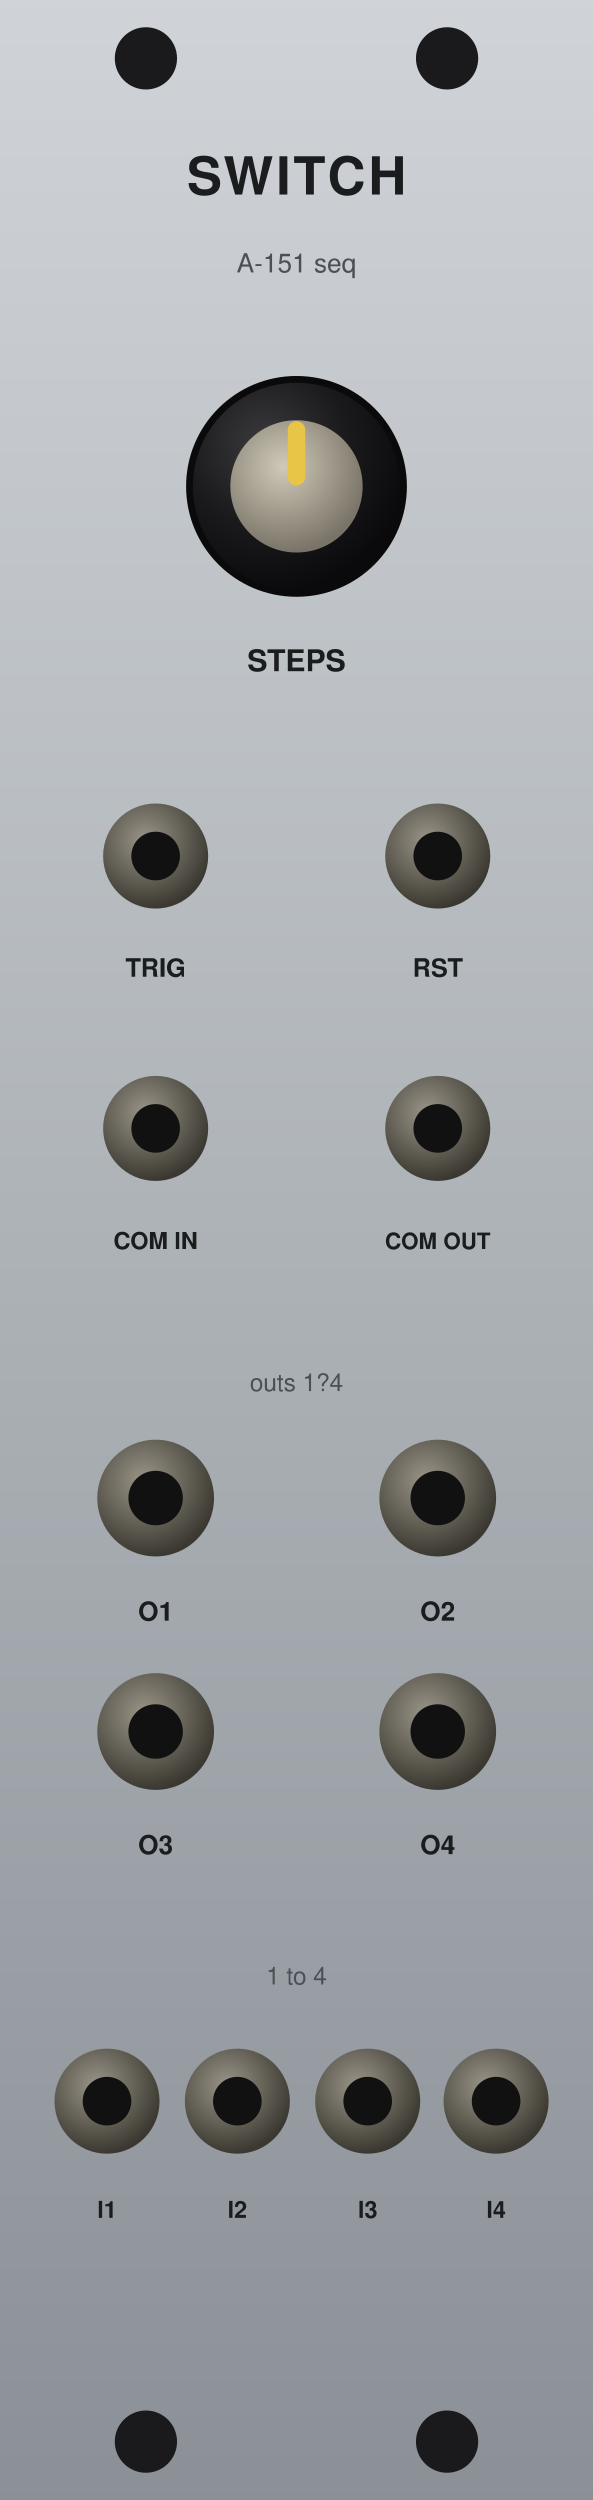
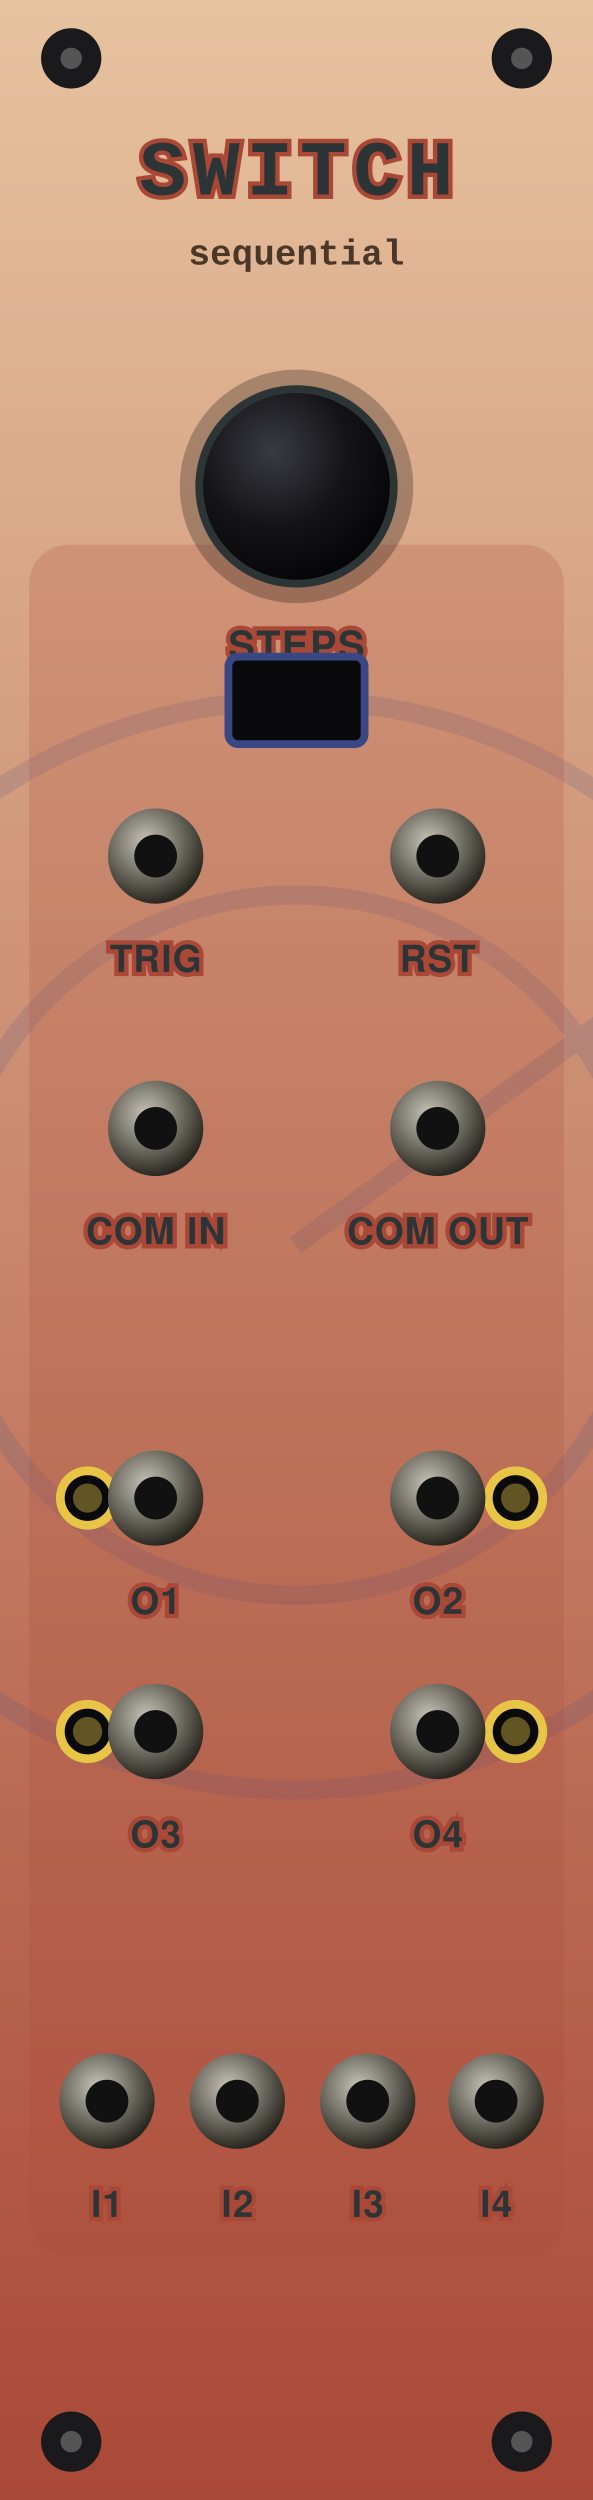
<svg xmlns="http://www.w3.org/2000/svg" width="30.48mm" height="128.5mm" viewBox="0 0 30.48 128.5" preserveAspectRatio="none">
  <defs>
-     <linearGradient id="alu" x1="0" y1="0" x2="0" y2="1">
-       <stop offset="0" stop-color="#d0d4d8" />
-       <stop offset="1" stop-color="#8a9096" />
+     <linearGradient id="seqswitchalu" x1="0" y1="0" x2="0" y2="1">
+       <stop offset="0" stop-color="#e7c3a0" />
+       <stop offset="1" stop-color="#a94837" />
    </linearGradient>
-     <radialGradient id="knobBody" cx="35%" cy="30%" r="70%">
-       <stop offset="0" stop-color="#3a3a3e" />
-       <stop offset=".55" stop-color="#1a1a1c" />
-       <stop offset="1" stop-color="#0a0a0c" />
+     <radialGradient id="seqswitchwell" cx="38%" cy="32%" r="70%">
+       <stop offset="0" stop-color="#3a3a42" />
+       <stop offset=".55" stop-color="#141418" />
+       <stop offset="1" stop-color="#050506" />
    </radialGradient>
-     <radialGradient id="knobCap" cx="40%" cy="35%" r="65%">
-       <stop offset="0" stop-color="#cfc9b8" />
-       <stop offset="1" stop-color="#7a7468" />
-     </radialGradient>
-     <radialGradient id="jackRing" cx="40%" cy="35%" r="65%">
-       <stop offset="0" stop-color="#9a9588" />
-       <stop offset="1" stop-color="#3a3830" />
+     <radialGradient id="seqswitchjack" cx="40%" cy="35%" r="65%">
+       <stop offset="0" stop-color="#c8c4b8" />
+       <stop offset="1" stop-color="#2a2820" />
    </radialGradient>
  </defs>
-   <rect width="30.48" height="128.5" fill="url(#alu)" />
-   <circle cx="7.5" cy="3" r="1.6" fill="#1a1a1c" />
-   <circle cx="22.98" cy="3" r="1.6" fill="#1a1a1c" />
-   <circle cx="7.5" cy="125.5" r="1.6" fill="#1a1a1c" />
-   <circle cx="22.98" cy="125.5" r="1.6" fill="#1a1a1c" />
-   <text x="15.24" y="10" text-anchor="middle" font-family="Helvetica, Arial, sans-serif" font-size="2.7" font-weight="700" letter-spacing="0.15" fill="#1a1c1e">SWITCH</text>
-   <text x="15.24" y="14" text-anchor="middle" font-family="Helvetica, Arial, sans-serif" font-size="1.35" fill="#4a5056">A-151 seq</text>
-   <g transform="translate(15.24,25)">
-     <circle r="5.5" fill="url(#knobBody)" stroke="#0a0a0a" stroke-width=".35" />
-     <circle r="3.4" fill="url(#knobCap)" />
-     <line x1="0" y1="-2.9" x2="0" y2="-0.5" stroke="#e8c547" stroke-width=".9" stroke-linecap="round" />
+   <rect width="30.48" height="128.5" fill="url(#seqswitchalu)" />
+   <g opacity="0.45">
+     <g fill="none" stroke="#394785" stroke-width="1" opacity=".35">
+       <circle cx="15.2" cy="64" r="28" />
+       <circle cx="15.2" cy="64" r="18" />
+       <path d="M15.2 64 L37.2 48" />
+       <circle cx="38.9" cy="39.6" r="2.5" fill="#3d403f" stroke="none" opacity=".6" />
+       <circle cx="48.2" cy="55.6" r="2.5" fill="#3d403f" stroke="none" opacity=".6" />
+       <circle cx="47.7" cy="74.0" r="2.5" fill="#3d403f" stroke="none" opacity=".6" />
+       <circle cx="37.7" cy="89.5" r="2.5" fill="#3d403f" stroke="none" opacity=".6" />
+     </g>
  </g>
-   <text x="15.24" y="34.5" text-anchor="middle" font-family="Helvetica, Arial, sans-serif" font-size="1.55" font-weight="700" fill="#1a1c1e">STEPS</text>
-   <g transform="translate(8,44)">
-     <circle r="2.7" fill="url(#jackRing)" />
-     <circle r="1.25" fill="#111" />
-   </g>
-   <text x="8" y="50.2" text-anchor="middle" font-family="Helvetica, Arial, sans-serif" font-size="1.3" font-weight="700" fill="#1a1c1e">TRIG</text>
-   <g transform="translate(22.5,44)">
-     <circle r="2.7" fill="url(#jackRing)" />
-     <circle r="1.25" fill="#111" />
-   </g>
-   <text x="22.5" y="50.2" text-anchor="middle" font-family="Helvetica, Arial, sans-serif" font-size="1.3" font-weight="700" fill="#1a1c1e">RST</text>
-   <g transform="translate(8,58)">
-     <circle r="2.7" fill="url(#jackRing)" />
-     <circle r="1.25" fill="#111" />
-   </g>
-   <text x="8" y="64.2" text-anchor="middle" font-family="Helvetica, Arial, sans-serif" font-size="1.2" font-weight="700" fill="#1a1c1e">COM IN</text>
-   <g transform="translate(22.5,58)">
-     <circle r="2.7" fill="url(#jackRing)" />
-     <circle r="1.25" fill="#111" />
-   </g>
-   <text x="22.5" y="64.2" text-anchor="middle" font-family="Helvetica, Arial, sans-serif" font-size="1.15" font-weight="700" fill="#1a1c1e">COM OUT</text>
-   <text x="15.24" y="71.5" text-anchor="middle" font-family="Helvetica, Arial, sans-serif" font-size="1.25" fill="#4a5056">outs 1?4</text>
-   <g transform="translate(8,77)">
-     <circle r="3.0" fill="url(#jackRing)" />
-     <circle r="1.4" fill="#111" />
-   </g>
-   <text x="8" y="83.3" text-anchor="middle" font-family="Helvetica, Arial, sans-serif" font-size="1.35" font-weight="700" fill="#1a1c1e">O1</text>
-   <g transform="translate(22.5,77)">
-     <circle r="3.0" fill="url(#jackRing)" />
-     <circle r="1.4" fill="#111" />
-   </g>
-   <text x="22.5" y="83.3" text-anchor="middle" font-family="Helvetica, Arial, sans-serif" font-size="1.35" font-weight="700" fill="#1a1c1e">O2</text>
-   <g transform="translate(8,89)">
-     <circle r="3.0" fill="url(#jackRing)" />
-     <circle r="1.4" fill="#111" />
-   </g>
-   <text x="8" y="95.3" text-anchor="middle" font-family="Helvetica, Arial, sans-serif" font-size="1.35" font-weight="700" fill="#1a1c1e">O3</text>
-   <g transform="translate(22.5,89)">
-     <circle r="3.0" fill="url(#jackRing)" />
-     <circle r="1.4" fill="#111" />
-   </g>
-   <text x="22.5" y="95.3" text-anchor="middle" font-family="Helvetica, Arial, sans-serif" font-size="1.35" font-weight="700" fill="#1a1c1e">O4</text>
-   <text x="15.24" y="102" text-anchor="middle" font-family="Helvetica, Arial, sans-serif" font-size="1.25" fill="#4a5056">1 to 4</text>
-   <g transform="translate(5.5,108)">
-     <circle r="2.7" fill="url(#jackRing)" />
-     <circle r="1.25" fill="#111" />
-   </g>
-   <text x="5.5" y="114" text-anchor="middle" font-family="Helvetica, Arial, sans-serif" font-size="1.2" font-weight="700" fill="#1a1c1e">I1</text>
-   <g transform="translate(12.2,108)">
-     <circle r="2.7" fill="url(#jackRing)" />
-     <circle r="1.25" fill="#111" />
-   </g>
-   <text x="12.2" y="114" text-anchor="middle" font-family="Helvetica, Arial, sans-serif" font-size="1.2" font-weight="700" fill="#1a1c1e">I2</text>
-   <g transform="translate(18.9,108)">
-     <circle r="2.7" fill="url(#jackRing)" />
-     <circle r="1.25" fill="#111" />
-   </g>
-   <text x="18.9" y="114" text-anchor="middle" font-family="Helvetica, Arial, sans-serif" font-size="1.2" font-weight="700" fill="#1a1c1e">I3</text>
-   <g transform="translate(25.5,108)">
-     <circle r="2.7" fill="url(#jackRing)" />
-     <circle r="1.25" fill="#111" />
-   </g>
-   <text x="25.5" y="114" text-anchor="middle" font-family="Helvetica, Arial, sans-serif" font-size="1.2" font-weight="700" fill="#1a1c1e">I4</text>
+   <rect x="1.5" y="28" width="27.48" height="88" rx="2" fill="#a94837" opacity=".22" />
+   <circle cx="3.66" cy="3" r="1.55" fill="#1a1a1c" />
+   <circle cx="3.66" cy="3" r=".55" fill="#555" />
+   <circle cx="26.82" cy="3" r="1.55" fill="#1a1a1c" />
+   <circle cx="26.82" cy="3" r=".55" fill="#555" />
+   <circle cx="3.66" cy="125.5" r="1.55" fill="#1a1a1c" />
+   <circle cx="3.66" cy="125.5" r=".55" fill="#555" />
+   <circle cx="26.82" cy="125.5" r="1.55" fill="#1a1a1c" />
+   <circle cx="26.82" cy="125.5" r=".55" fill="#555" />
+   <text x="15.24" y="10" text-anchor="middle" font-family="Rockwell, &quot;Courier New&quot;, &quot;Lucida Console&quot;, monospace" font-size="4" letter-spacing="0.35" font-weight="900" fill="#2d3436" stroke="#a94837" stroke-width="0.45" paint-order="stroke fill">SWITCH</text>
+   <text x="15.24" y="13.6" text-anchor="middle" font-family="Rockwell, &quot;Courier New&quot;, &quot;Lucida Console&quot;, monospace" font-size="1.85" font-weight="600" fill="#4a3728">sequential</text>
+   <circle cx="15.24" cy="25.00" r="6.00" fill="#000" opacity=".25" />
+   <circle cx="15.24" cy="25.00" r="5.00" fill="url(#seqswitchwell)" stroke="#2d3436" stroke-width=".4" />
+   <text x="15.24" y="33.90" text-anchor="middle" font-family="&quot;Helvetica Neue&quot;, Helvetica, Arial, sans-serif" font-size="2.05" letter-spacing="0.08" font-weight="700" fill="#2d3436" stroke="#a94837" stroke-width="0.45" paint-order="stroke fill">STEPS</text>
+   <rect x="11.74" y="33.75" width="7.00" height="4.50" rx="0.5" fill="#0a0a0c" stroke="#394785" stroke-width=".4" />
+   <circle cx="4.50" cy="77.00" r="1.4" fill="#0a0a0c" stroke="#e8c547" stroke-width=".45" />
+   <circle cx="4.50" cy="77.00" r="0.75" fill="#e8c547" opacity=".4" />
+   <circle cx="26.50" cy="77.00" r="1.4" fill="#0a0a0c" stroke="#e8c547" stroke-width=".45" />
+   <circle cx="26.50" cy="77.00" r="0.75" fill="#e8c547" opacity=".4" />
+   <circle cx="4.50" cy="89.00" r="1.4" fill="#0a0a0c" stroke="#e8c547" stroke-width=".45" />
+   <circle cx="4.50" cy="89.00" r="0.75" fill="#e8c547" opacity=".4" />
+   <circle cx="26.50" cy="89.00" r="1.4" fill="#0a0a0c" stroke="#e8c547" stroke-width=".45" />
+   <circle cx="26.50" cy="89.00" r="0.75" fill="#e8c547" opacity=".4" />
+   <circle cx="8.00" cy="44.00" r="2.45" fill="url(#seqswitchjack)" />
+   <circle cx="8.00" cy="44.00" r="1.10" fill="#111" />
+   <text x="8.00" y="49.95" text-anchor="middle" font-family="&quot;Helvetica Neue&quot;, Helvetica, Arial, sans-serif" font-size="1.9" letter-spacing="0.06" font-weight="700" fill="#2d3436" stroke="#a94837" stroke-width="0.45" paint-order="stroke fill">TRIG</text>
+   <circle cx="22.50" cy="44.00" r="2.45" fill="url(#seqswitchjack)" />
+   <circle cx="22.50" cy="44.00" r="1.10" fill="#111" />
+   <text x="22.50" y="49.95" text-anchor="middle" font-family="&quot;Helvetica Neue&quot;, Helvetica, Arial, sans-serif" font-size="1.9" letter-spacing="0.06" font-weight="700" fill="#2d3436" stroke="#a94837" stroke-width="0.45" paint-order="stroke fill">RST</text>
+   <circle cx="8.00" cy="58.00" r="2.45" fill="url(#seqswitchjack)" />
+   <circle cx="8.00" cy="58.00" r="1.10" fill="#111" />
+   <text x="8.00" y="63.95" text-anchor="middle" font-family="&quot;Helvetica Neue&quot;, Helvetica, Arial, sans-serif" font-size="1.9" letter-spacing="0.06" font-weight="700" fill="#2d3436" stroke="#a94837" stroke-width="0.45" paint-order="stroke fill">COM IN</text>
+   <circle cx="22.50" cy="58.00" r="2.45" fill="url(#seqswitchjack)" />
+   <circle cx="22.50" cy="58.00" r="1.10" fill="#111" />
+   <text x="22.50" y="63.95" text-anchor="middle" font-family="&quot;Helvetica Neue&quot;, Helvetica, Arial, sans-serif" font-size="1.9" letter-spacing="0.06" font-weight="700" fill="#2d3436" stroke="#a94837" stroke-width="0.45" paint-order="stroke fill">COM OUT</text>
+   <circle cx="8.00" cy="77.00" r="2.45" fill="url(#seqswitchjack)" />
+   <circle cx="8.00" cy="77.00" r="1.10" fill="#111" />
+   <text x="8.00" y="82.95" text-anchor="middle" font-family="&quot;Helvetica Neue&quot;, Helvetica, Arial, sans-serif" font-size="1.9" letter-spacing="0.06" font-weight="700" fill="#2d3436" stroke="#a94837" stroke-width="0.45" paint-order="stroke fill">O1</text>
+   <circle cx="22.50" cy="77.00" r="2.45" fill="url(#seqswitchjack)" />
+   <circle cx="22.50" cy="77.00" r="1.10" fill="#111" />
+   <text x="22.50" y="82.95" text-anchor="middle" font-family="&quot;Helvetica Neue&quot;, Helvetica, Arial, sans-serif" font-size="1.9" letter-spacing="0.06" font-weight="700" fill="#2d3436" stroke="#a94837" stroke-width="0.45" paint-order="stroke fill">O2</text>
+   <circle cx="8.00" cy="89.00" r="2.45" fill="url(#seqswitchjack)" />
+   <circle cx="8.00" cy="89.00" r="1.10" fill="#111" />
+   <text x="8.00" y="94.95" text-anchor="middle" font-family="&quot;Helvetica Neue&quot;, Helvetica, Arial, sans-serif" font-size="1.9" letter-spacing="0.06" font-weight="700" fill="#2d3436" stroke="#a94837" stroke-width="0.45" paint-order="stroke fill">O3</text>
+   <circle cx="22.50" cy="89.00" r="2.45" fill="url(#seqswitchjack)" />
+   <circle cx="22.50" cy="89.00" r="1.10" fill="#111" />
+   <text x="22.50" y="94.95" text-anchor="middle" font-family="&quot;Helvetica Neue&quot;, Helvetica, Arial, sans-serif" font-size="1.9" letter-spacing="0.06" font-weight="700" fill="#2d3436" stroke="#a94837" stroke-width="0.45" paint-order="stroke fill">O4</text>
+   <circle cx="5.50" cy="108.00" r="2.45" fill="url(#seqswitchjack)" />
+   <circle cx="5.50" cy="108.00" r="1.10" fill="#111" />
+   <text x="5.50" y="113.95" text-anchor="middle" font-family="&quot;Helvetica Neue&quot;, Helvetica, Arial, sans-serif" font-size="1.9" letter-spacing="0.06" font-weight="700" fill="#2d3436" stroke="#a94837" stroke-width="0.45" paint-order="stroke fill">I1</text>
+   <circle cx="12.20" cy="108.00" r="2.45" fill="url(#seqswitchjack)" />
+   <circle cx="12.20" cy="108.00" r="1.10" fill="#111" />
+   <text x="12.20" y="113.95" text-anchor="middle" font-family="&quot;Helvetica Neue&quot;, Helvetica, Arial, sans-serif" font-size="1.9" letter-spacing="0.06" font-weight="700" fill="#2d3436" stroke="#a94837" stroke-width="0.45" paint-order="stroke fill">I2</text>
+   <circle cx="18.90" cy="108.00" r="2.45" fill="url(#seqswitchjack)" />
+   <circle cx="18.90" cy="108.00" r="1.10" fill="#111" />
+   <text x="18.90" y="113.95" text-anchor="middle" font-family="&quot;Helvetica Neue&quot;, Helvetica, Arial, sans-serif" font-size="1.9" letter-spacing="0.06" font-weight="700" fill="#2d3436" stroke="#a94837" stroke-width="0.45" paint-order="stroke fill">I3</text>
+   <circle cx="25.50" cy="108.00" r="2.45" fill="url(#seqswitchjack)" />
+   <circle cx="25.50" cy="108.00" r="1.10" fill="#111" />
+   <text x="25.50" y="113.95" text-anchor="middle" font-family="&quot;Helvetica Neue&quot;, Helvetica, Arial, sans-serif" font-size="1.9" letter-spacing="0.06" font-weight="700" fill="#2d3436" stroke="#a94837" stroke-width="0.45" paint-order="stroke fill">I4</text>
</svg>
